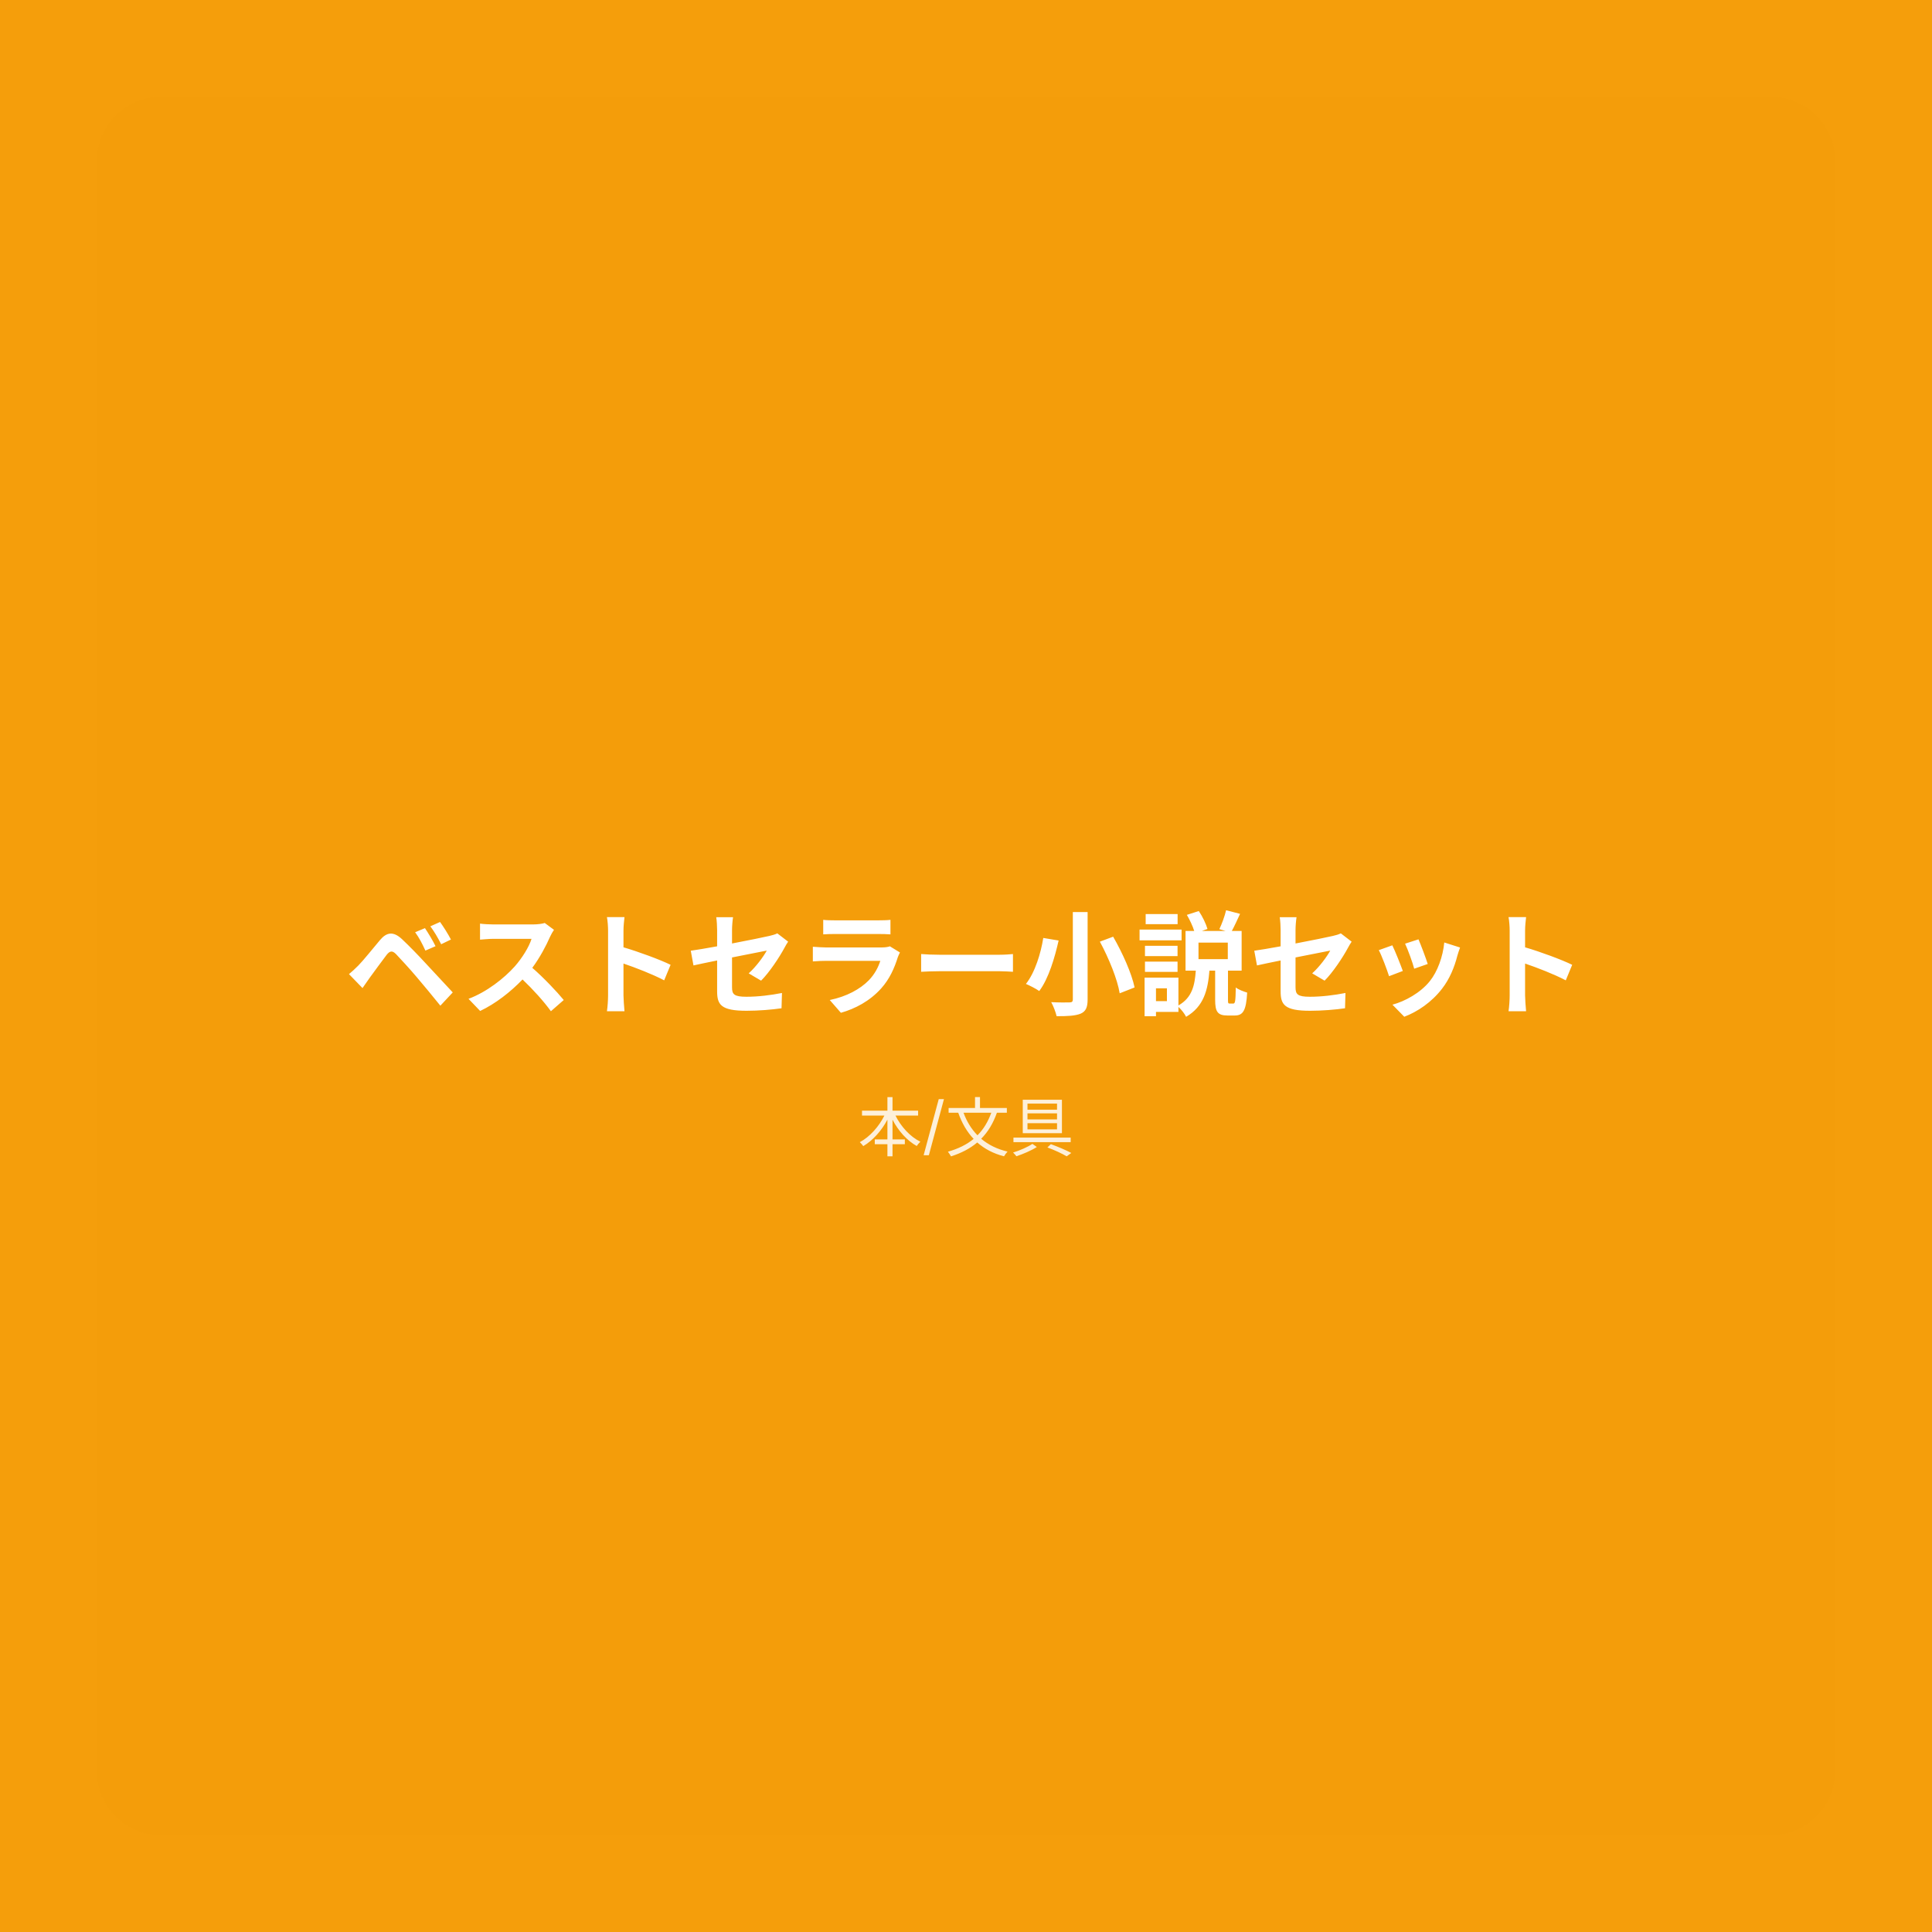
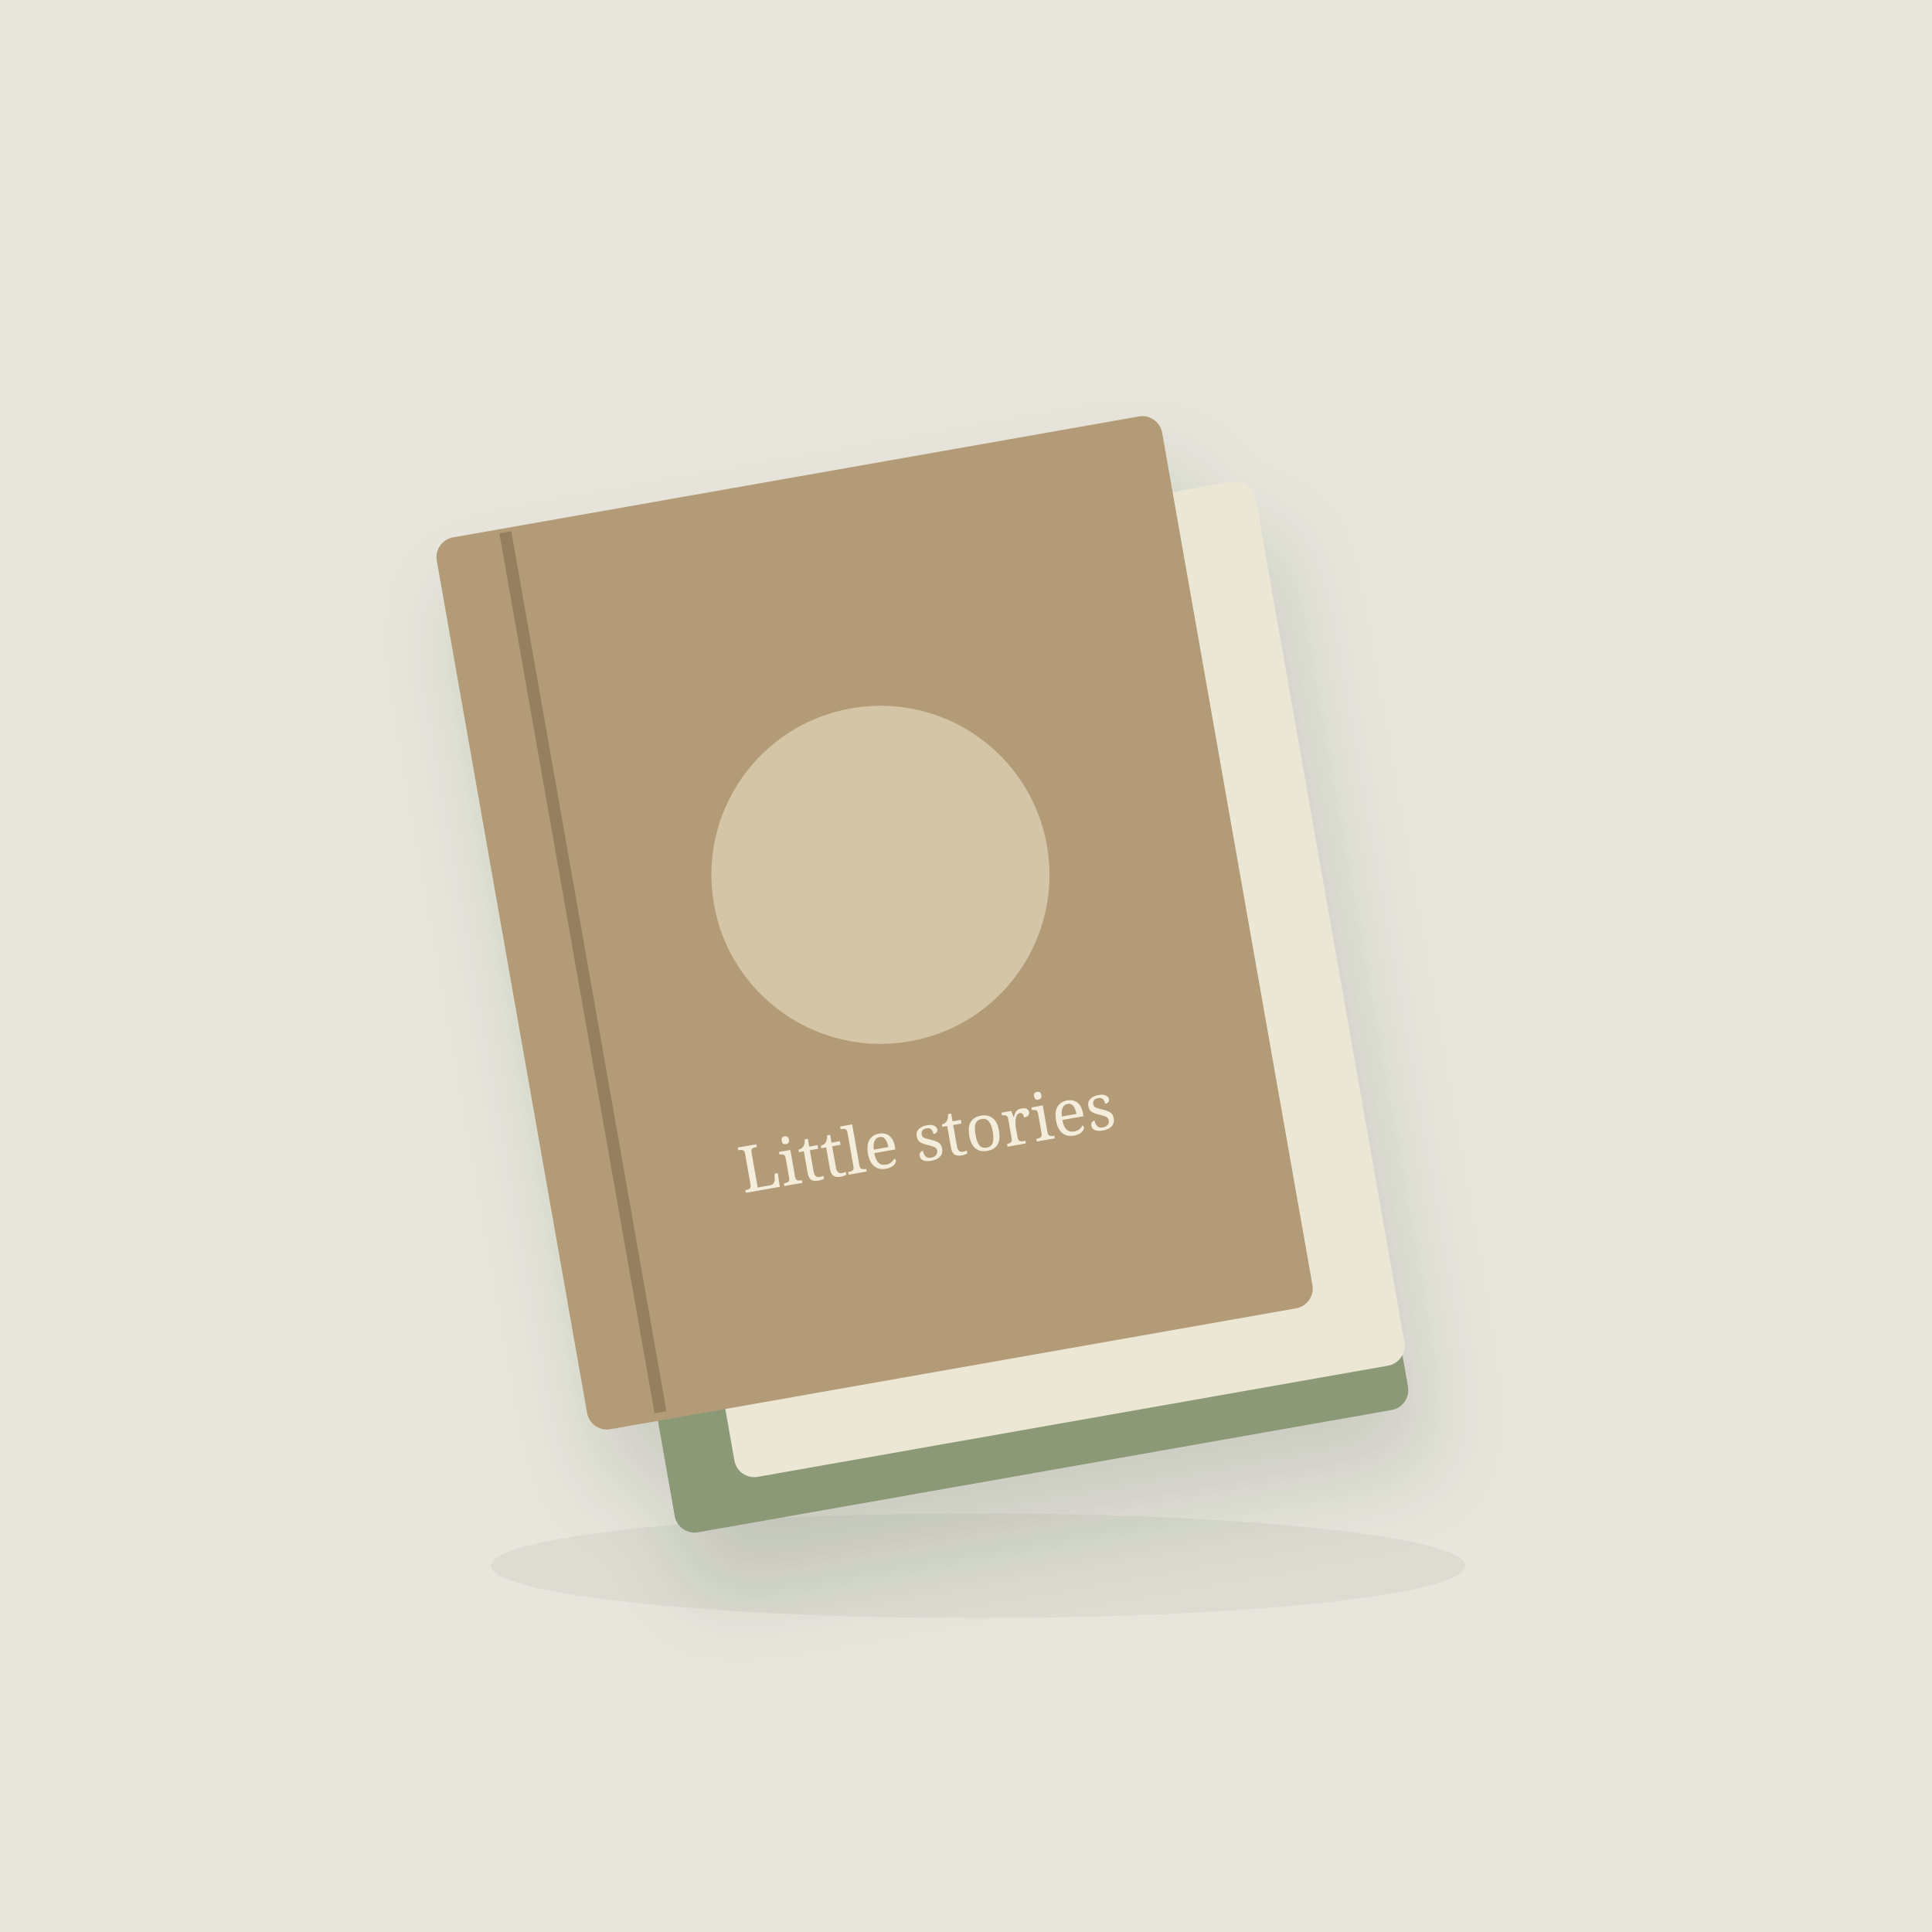
- <svg xmlns="http://www.w3.org/2000/svg" width="480" height="480" viewBox="0 0 480 480">
-   <rect width="480" height="480" fill="#F59E0B" />
-   <rect x="24" y="24" width="432" height="432" rx="16" fill="#F59E0B" fill-opacity="0.15" />
-   <text x="240" y="250" font-family="-apple-system, BlinkMacSystemFont, 'Segoe UI', sans-serif" font-size="28" font-weight="600" fill="#FFFFFF" text-anchor="middle">ベストセラー小説セット</text>
-   <text x="240" y="286" font-family="-apple-system, BlinkMacSystemFont, 'Segoe UI', sans-serif" font-size="16" fill="#FFFFFF" fill-opacity="0.85" text-anchor="middle">本/文具</text>
+ <svg xmlns="http://www.w3.org/2000/svg" width="480" height="480" viewBox="0 0 480 480" role="img" aria-labelledby="title">
+   <defs>
+     <linearGradient id="cream" x2="1" y2="1">
+       <stop stop-color="#fcfcf3" />
+       <stop offset="1" stop-color="#dedfd1" />
+     </linearGradient>
+     <linearGradient id="metal" x2="1" y2="1">
+       <stop stop-color="#c2c8b9" />
+       <stop offset=".5" stop-color="#8d9880" />
+       <stop offset="1" stop-color="#adb79f" />
+     </linearGradient>
+     <linearGradient id="sage" x2="1" y2=".6">
+       <stop stop-color="#b8c4a2" />
+       <stop offset="1" stop-color="#7a8b64" />
+     </linearGradient>
+     <linearGradient id="dark" x2="1" y2="1">
+       <stop stop-color="#78846c" />
+       <stop offset="1" stop-color="#3d4b35" />
+     </linearGradient>
+     <pattern id="mesh" width="7" height="7" patternUnits="userSpaceOnUse">
+       <rect width="7" height="7" fill="#647159" />
+       <circle cx="3" cy="3" r="1.1" fill="#354530" />
+     </pattern>
+     <filter id="shadow" x="-.5" y="-.5" width="2" height="2">
+       <feDropShadow dx="5" dy="14" stdDeviation="10" flood-color="#394331" flood-opacity=".15" />
+     </filter>
+   </defs>
+   <rect width="480" height="480" fill="#e7e5dc" />
+   <ellipse cx="243" cy="389" rx="121" ry="13" fill="#384930" opacity=".06" />
+   <g filter="url(#shadow)">
+     <g transform="rotate(-10 240 240)">
+       <rect x="145" y="142" width="185" height="225" rx="5" fill="#8c9977" />
+       <rect x="162" y="133" width="169" height="223" rx="5" fill="#ece7d5" />
+       <rect x="128" y="113" width="183" height="225" rx="5" fill="#b39b77" />
+       <path d="M146 114v222" stroke="#967f5e" stroke-width="3" />
+       <circle cx="223" cy="214" r="42" fill="#d4c5a7" />
+       <text x="223" y="286" text-anchor="middle" font-family="Georgia" font-size="16" fill="#f5eddc">Little stories</text>
+     </g>
+   </g>
</svg>
